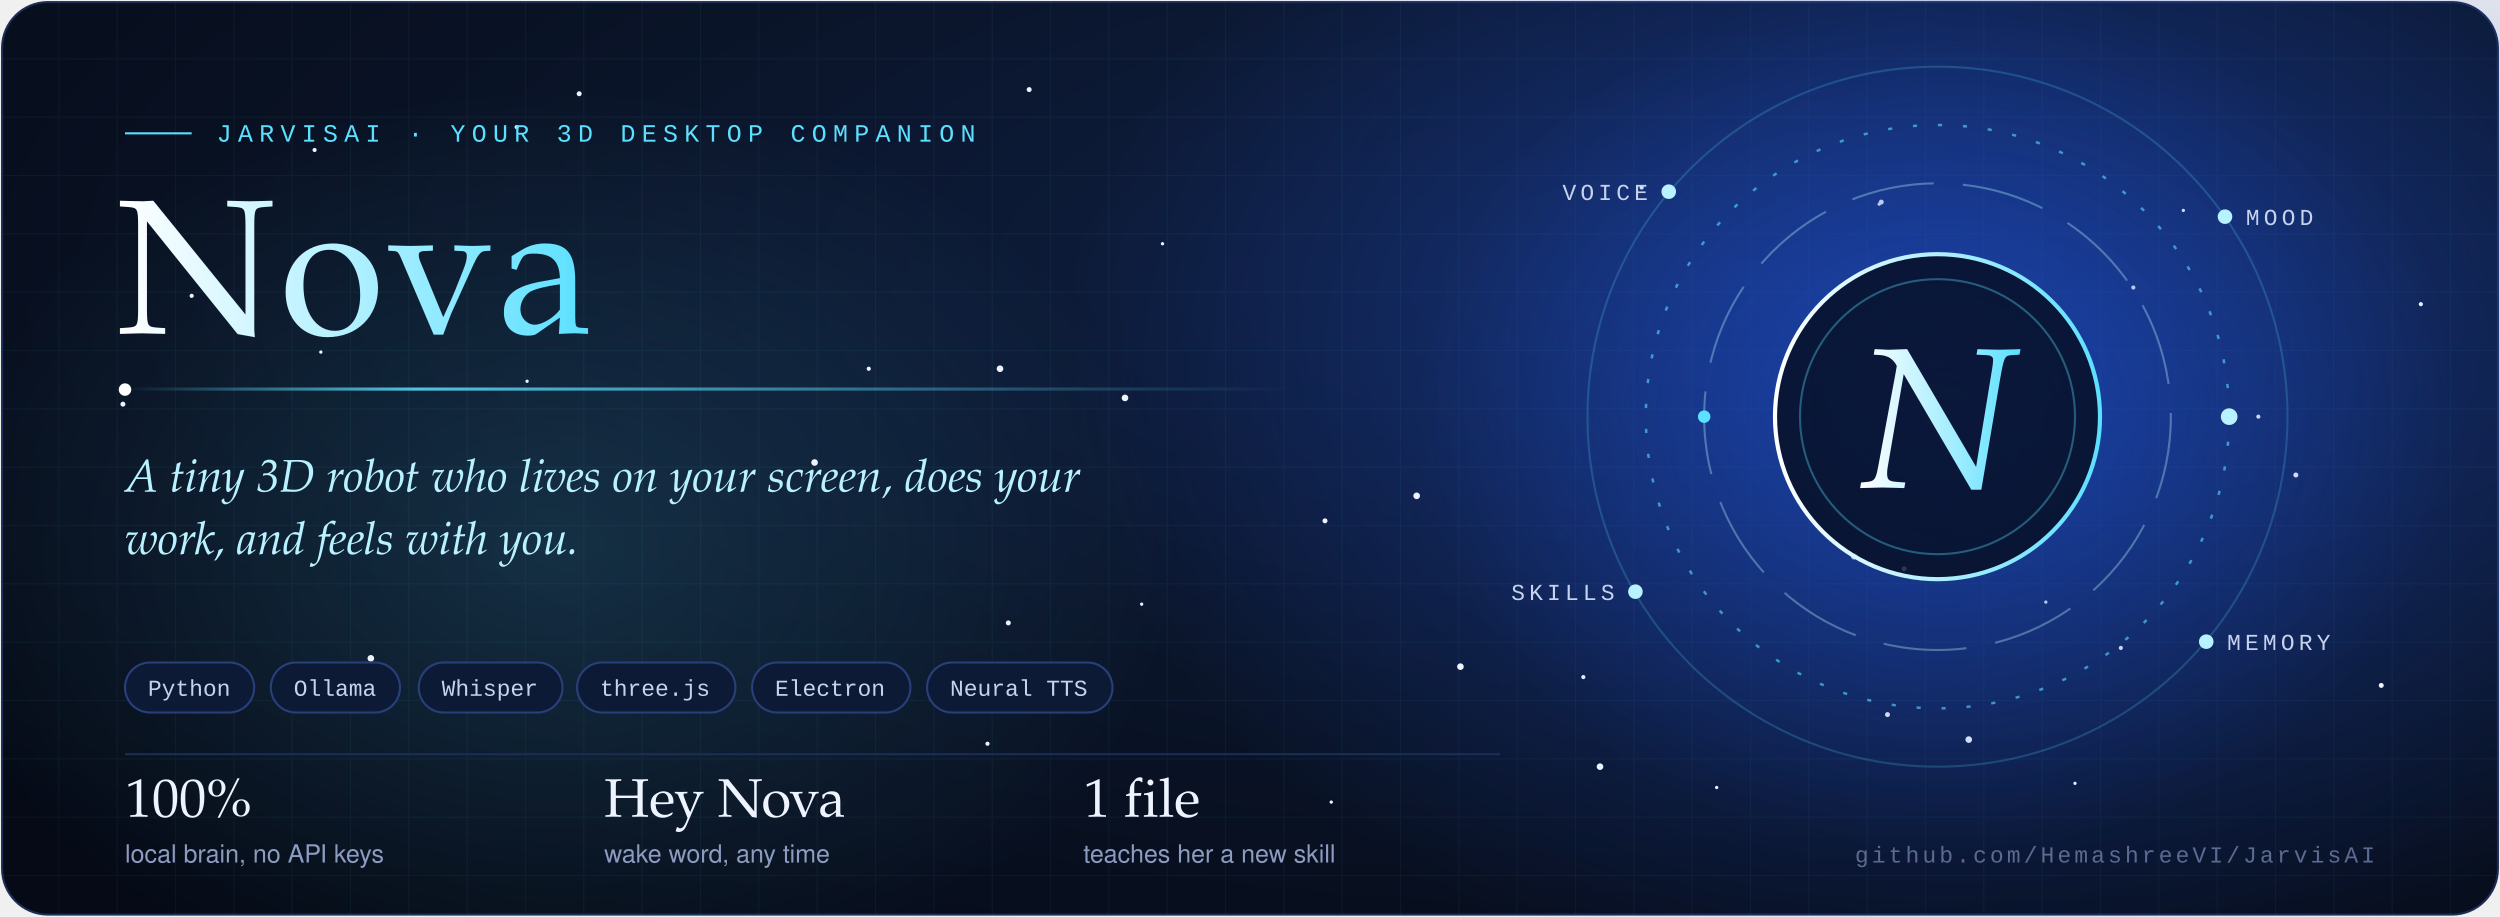
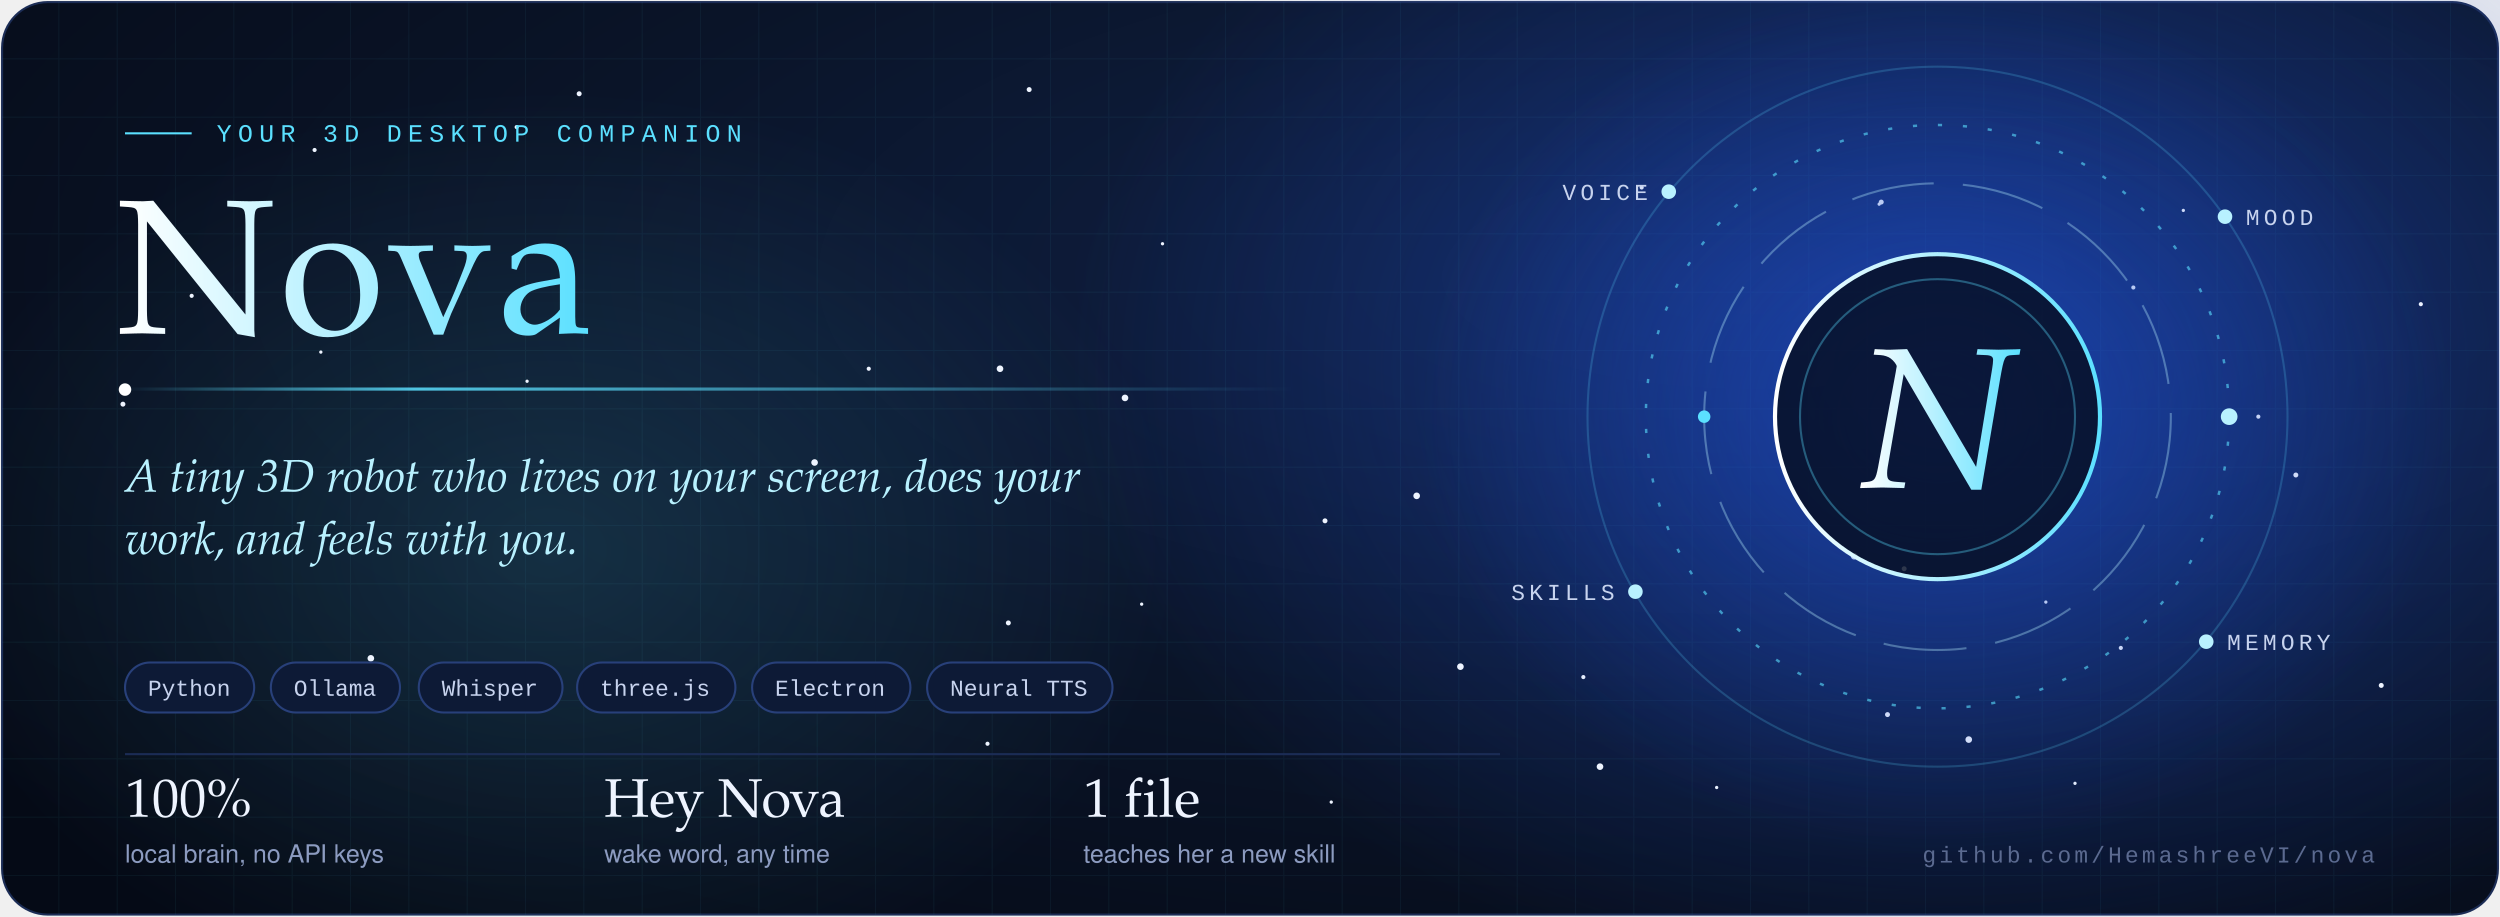
<svg xmlns="http://www.w3.org/2000/svg" viewBox="0 0 1200 440" width="1200" height="440" role="img" aria-labelledby="hero-t hero-d">
  <style>
.serif{font-family:'Iowan Old Style','Palatino Linotype',Palatino,Georgia,'Times New Roman',serif}.sans{font-family:-apple-system,BlinkMacSystemFont,'Segoe UI',Helvetica,Arial,sans-serif}.mono{font-family:ui-monospace,SFMono-Regular,Menlo,Consolas,'Liberation Mono',monospace}
.twinkle{animation:tw 4s ease-in-out infinite}@keyframes tw{0%,100%{opacity:.15}50%{opacity:.9}}
.pulse{animation:pl 2.4s ease-in-out infinite;transform-box:fill-box;transform-origin:center}
@keyframes pl{0%,100%{opacity:.55;transform:scale(1)}50%{opacity:1;transform:scale(1.35)}}
.spin{animation:sp 60s linear infinite}@keyframes sp{to{transform:rotate(360deg)}}
.spinr{animation:sr 40s linear infinite}@keyframes sr{to{transform:rotate(-360deg)}}
.float{animation:fl 6s ease-in-out infinite}@keyframes fl{0%,100%{transform:translateY(0)}50%{transform:translateY(-6px)}}
.fadein{animation:fi 1.2s ease-out both}@keyframes fi{from{opacity:0;transform:translateY(8px)}to{opacity:1;transform:none}}
</style>
  <defs>
    <radialGradient id="hero-bg" cx="70%" cy="30%" r="90%">
      <stop offset="0" stop-color="#10224A" />
      <stop offset=".55" stop-color="#0A1428" />
      <stop offset="1" stop-color="#050A16" />
    </radialGradient>
    <radialGradient id="hero-glowA" cx="50%" cy="50%" r="50%">
      <stop offset="0" stop-color="#1F4FD1" stop-opacity=".5" />
      <stop offset="1" stop-color="#1F4FD1" stop-opacity="0" />
    </radialGradient>
    <radialGradient id="hero-glowB" cx="50%" cy="50%" r="50%">
      <stop offset="0" stop-color="#5BE0FF" stop-opacity=".14" />
      <stop offset="1" stop-color="#5BE0FF" stop-opacity="0" />
    </radialGradient>
    <linearGradient id="hero-metal" x1="0" y1="0" x2="1" y2="0">
      <stop offset="0" stop-color="#FFFFFF" />
      <stop offset=".45" stop-color="#B8F1FF" />
      <stop offset="1" stop-color="#5BE0FF" />
    </linearGradient>
    <linearGradient id="hero-rule" x1="0" y1="0" x2="1" y2="0">
      <stop offset="0" stop-color="#5BE0FF" stop-opacity="0" />
      <stop offset=".25" stop-color="#5BE0FF" stop-opacity=".85" />
      <stop offset="1" stop-color="#5BE0FF" stop-opacity="0" />
    </linearGradient>
    <pattern id="hero-grid" width="28" height="28" patternUnits="userSpaceOnUse">
      <path d="M28 0H0V28" fill="none" stroke="#5BE0FF" stroke-opacity=".05" />
    </pattern>
  </defs>
  <rect x="1" y="1" width="1198" height="438" rx="22" fill="url(#hero-bg)" stroke="#1B2C55" />
  <rect x="1" y="1" width="1198" height="438" rx="22" fill="url(#hero-grid)" />
  <ellipse cx="936" cy="176" rx="420" ry="308" fill="url(#hero-glowA)" />
  <ellipse cx="264" cy="264" rx="300" ry="220" fill="url(#hero-glowB)" />
  <defs>
    <linearGradient id="hero-sheen" gradientUnits="userSpaceOnUse" x1="-300" y1="0" x2="-60" y2="0">
      <stop offset="0" stop-color="#fff" stop-opacity="0" />
      <stop offset=".5" stop-color="#fff" stop-opacity=".85" />
      <stop offset="1" stop-color="#fff" stop-opacity="0" />
      <animateTransform attributeName="gradientTransform" type="translate" values="0 0;1100 0;1100 0" keyTimes="0;.45;1" dur="7s" repeatCount="indefinite" />
    </linearGradient>
  </defs>
  <circle class="twinkle" cx="151" cy="72" r="1" fill="#EEF4FF" style="animation-delay:0.9s" />
  <circle class="twinkle" cx="760" cy="325" r="1" fill="#EEF4FF" style="animation-delay:0.9s" />
  <circle class="twinkle" cx="474" cy="357" r="1" fill="#EEF4FF" style="animation-delay:2.4s" />
  <circle class="twinkle" cx="253" cy="183" r="0.8" fill="#EEF4FF" style="animation-delay:0.4s" />
  <circle class="twinkle" cx="1162" cy="146" r="1" fill="#EEF4FF" style="animation-delay:0.7s" />
  <circle class="twinkle" cx="1102" cy="228" r="1.2" fill="#EEF4FF" style="animation-delay:2.4s" />
  <circle class="twinkle" cx="1084" cy="200" r="1" fill="#EEF4FF" style="animation-delay:0.1s" />
  <circle class="twinkle" cx="914" cy="273" r="1.2" fill="#EEF4FF" style="animation-delay:0.3s" />
  <circle class="twinkle" cx="639" cy="385" r="0.8" fill="#EEF4FF" style="animation-delay:2.3s" />
  <circle class="twinkle" cx="1048" cy="101" r="0.8" fill="#EEF4FF" style="animation-delay:0.1s" />
  <circle class="twinkle" cx="906" cy="343" r="1.2" fill="#EEF4FF" style="animation-delay:0.6s" />
  <circle class="twinkle" cx="945" cy="355" r="1.6" fill="#EEF4FF" style="animation-delay:3.5s" />
  <circle class="twinkle" cx="788" cy="90" r="1" fill="#EEF4FF" style="animation-delay:1.2s" />
  <circle class="twinkle" cx="701" cy="320" r="1.6" fill="#EEF4FF" style="animation-delay:3.8s" />
  <circle class="twinkle" cx="278" cy="45" r="1.2" fill="#EEF4FF" style="animation-delay:1.4s" />
  <circle class="twinkle" cx="824" cy="378" r="0.8" fill="#EEF4FF" style="animation-delay:2.0s" />
  <circle class="twinkle" cx="1018" cy="311" r="1" fill="#EEF4FF" style="animation-delay:2.2s" />
  <circle class="twinkle" cx="540" cy="191" r="1.6" fill="#EEF4FF" style="animation-delay:1.0s" />
  <circle class="twinkle" cx="1024" cy="138" r="1" fill="#EEF4FF" style="animation-delay:0.9s" />
  <circle class="twinkle" cx="59" cy="194" r="1.2" fill="#EEF4FF" style="animation-delay:1.8s" />
  <circle class="twinkle" cx="982" cy="289" r="0.8" fill="#EEF4FF" style="animation-delay:2.6s" />
  <circle class="twinkle" cx="548" cy="290" r="0.8" fill="#EEF4FF" style="animation-delay:0.9s" />
  <circle class="twinkle" cx="248" cy="61" r="1" fill="#EEF4FF" style="animation-delay:0.5s" />
  <circle class="twinkle" cx="768" cy="368" r="1.6" fill="#EEF4FF" style="animation-delay:0.3s" />
  <circle class="twinkle" cx="902" cy="98" r="0.8" fill="#EEF4FF" style="animation-delay:1.8s" />
  <circle class="twinkle" cx="391" cy="222" r="1.6" fill="#EEF4FF" style="animation-delay:1.6s" />
  <circle class="twinkle" cx="484" cy="299" r="1.2" fill="#EEF4FF" style="animation-delay:1.0s" />
  <circle class="twinkle" cx="636" cy="250" r="1.2" fill="#EEF4FF" style="animation-delay:2.1s" />
  <circle class="twinkle" cx="996" cy="376" r="0.8" fill="#EEF4FF" style="animation-delay:2.6s" />
  <circle class="twinkle" cx="480" cy="177" r="1.6" fill="#EEF4FF" style="animation-delay:3.8s" />
  <circle class="twinkle" cx="178" cy="316" r="1.6" fill="#EEF4FF" style="animation-delay:1.0s" />
  <circle class="twinkle" cx="92" cy="142" r="1" fill="#EEF4FF" style="animation-delay:0.1s" />
  <circle class="twinkle" cx="890" cy="267" r="1.6" fill="#EEF4FF" style="animation-delay:4.0s" />
  <circle class="twinkle" cx="558" cy="117" r="0.8" fill="#EEF4FF" style="animation-delay:3.5s" />
  <circle class="twinkle" cx="494" cy="43" r="1.2" fill="#EEF4FF" style="animation-delay:1.9s" />
  <circle class="twinkle" cx="417" cy="177" r="1" fill="#EEF4FF" style="animation-delay:3.1s" />
  <circle class="twinkle" cx="1143" cy="329" r="1.2" fill="#EEF4FF" style="animation-delay:2.8s" />
  <circle class="twinkle" cx="903" cy="97" r="1.2" fill="#EEF4FF" style="animation-delay:4.0s" />
  <circle class="twinkle" cx="154" cy="169" r="0.8" fill="#EEF4FF" style="animation-delay:2.4s" />
  <circle class="twinkle" cx="680" cy="238" r="1.6" fill="#EEF4FF" style="animation-delay:1.6s" />
  <line x1="60" y1="64" x2="92" y2="64" stroke="#5BE0FF" />
-   <text x="104" y="68" class="mono" font-size="12" fill="#5BE0FF" text-anchor="start" letter-spacing="3">JARVISAI · YOUR 3D DESKTOP COMPANION</text>
+   <text x="104" y="68" class="mono" font-size="12" fill="#5BE0FF" text-anchor="start" letter-spacing="3">YOUR 3D DESKTOP COMPANION</text>
  <g class="fadein">
    <text x="56" y="160" class="serif" font-size="92" fill="url(#hero-metal)" text-anchor="start" letter-spacing="4">Nova</text>
    <text x="56" y="160" class="serif" font-size="92" fill="url(#hero-sheen)" text-anchor="start" letter-spacing="4" opacity=".55">Nova</text>
  </g>
  <rect x="60" y="186" width="560" height="1.5" fill="url(#hero-rule)" />
  <circle cx="60" cy="187" r="3" fill="#fff">
    <animate attributeName="cx" values="60;620;60" dur="9s" repeatCount="indefinite" />
    <animate attributeName="opacity" values="0;1;1;0" keyTimes="0;.1;.9;1" dur="9s" repeatCount="indefinite" />
  </circle>
  <text x="60" y="236" class="serif" font-size="22" fill="#B8F1FF" text-anchor="start" font-style="italic">A tiny 3D robot who lives on your screen, does your</text>
  <text x="60" y="266" class="serif" font-size="22" fill="#B8F1FF" text-anchor="start" font-style="italic">work, and feels with you.</text>
  <rect x="60" y="318" width="62" height="24" rx="12" fill="#0D1A36" stroke="#28407A" />
  <text x="71" y="334" class="mono" font-size="11" fill="#C7D3EE" text-anchor="start">Python</text>
  <rect x="130" y="318" width="62" height="24" rx="12" fill="#0D1A36" stroke="#28407A" />
  <text x="141" y="334" class="mono" font-size="11" fill="#C7D3EE" text-anchor="start">Ollama</text>
  <rect x="201" y="318" width="69" height="24" rx="12" fill="#0D1A36" stroke="#28407A" />
  <text x="212" y="334" class="mono" font-size="11" fill="#C7D3EE" text-anchor="start">Whisper</text>
  <rect x="277" y="318" width="76" height="24" rx="12" fill="#0D1A36" stroke="#28407A" />
  <text x="288" y="334" class="mono" font-size="11" fill="#C7D3EE" text-anchor="start">three.js</text>
  <rect x="361" y="318" width="76" height="24" rx="12" fill="#0D1A36" stroke="#28407A" />
  <text x="372" y="334" class="mono" font-size="11" fill="#C7D3EE" text-anchor="start">Electron</text>
  <rect x="445" y="318" width="89" height="24" rx="12" fill="#0D1A36" stroke="#28407A" />
  <text x="456" y="334" class="mono" font-size="11" fill="#C7D3EE" text-anchor="start">Neural TTS</text>
  <line x1="60" y1="362" x2="720" y2="362" stroke="#1B2C55" />
  <text x="60" y="392" class="serif" font-size="26" fill="#EEF4FF" text-anchor="start">100%</text>
  <text x="60" y="414" class="sans" font-size="12" fill="#8C9BC0" text-anchor="start">local brain, no API keys</text>
  <text x="290" y="392" class="serif" font-size="26" fill="#EEF4FF" text-anchor="start">Hey Nova</text>
  <text x="290" y="414" class="sans" font-size="12" fill="#8C9BC0" text-anchor="start">wake word, any time</text>
  <text x="520" y="392" class="serif" font-size="26" fill="#EEF4FF" text-anchor="start">1 file</text>
  <text x="520" y="414" class="sans" font-size="12" fill="#8C9BC0" text-anchor="start">teaches her a new skill</text>
  <ellipse cx="930" cy="200" rx="250" ry="210" fill="url(#hero-glowA)" />
  <circle cx="930" cy="200" r="168" fill="none" stroke="#5BE0FF" stroke-opacity=".2" />
  <g class="spin" style="transform-origin:930px 200px">
    <circle cx="930" cy="200" r="140" fill="none" stroke="#5BE0FF" stroke-opacity=".6" stroke-width="1.2" stroke-dasharray="2 10" />
    <circle cx="1070" cy="200" r="4" fill="#B8F1FF" />
  </g>
  <g class="spinr" style="transform-origin:930px 200px">
    <circle cx="930" cy="200" r="112" fill="none" stroke="#B8F1FF" stroke-opacity=".35" stroke-dasharray="40 14" />
    <circle cx="818" cy="200" r="3" fill="#5BE0FF" />
  </g>
  <circle class="pulse" cx="801" cy="92" r="3.5" fill="#B8F1FF" />
  <text x="791" y="96" class="mono" font-size="11" fill="#C7D3EE" text-anchor="end" letter-spacing="2">VOICE</text>
  <circle class="pulse" cx="1068" cy="104" r="3.5" fill="#B8F1FF" />
  <text x="1078" y="108" class="mono" font-size="11" fill="#C7D3EE" text-anchor="start" letter-spacing="2">MOOD</text>
  <circle class="pulse" cx="1059" cy="308" r="3.5" fill="#B8F1FF" />
  <text x="1069" y="312" class="mono" font-size="11" fill="#C7D3EE" text-anchor="start" letter-spacing="2">MEMORY</text>
  <circle class="pulse" cx="785" cy="284" r="3.5" fill="#B8F1FF" />
  <text x="775" y="288" class="mono" font-size="11" fill="#C7D3EE" text-anchor="end" letter-spacing="2">SKILLS</text>
  <g class="float">
    <circle cx="930" cy="200" r="78" fill="#050A16" fill-opacity=".75" stroke="url(#hero-metal)" stroke-width="2" />
    <circle cx="930" cy="200" r="66" fill="none" stroke="#5BE0FF" stroke-opacity=".35" />
    <text x="930" y="234" class="serif" font-size="96" fill="url(#hero-metal)" text-anchor="middle" font-style="italic">N</text>
  </g>
-   <text x="1140" y="414" class="mono" font-size="11" fill="#5B6A90" text-anchor="end" letter-spacing="1.5">github.com/HemashreeVI/JarvisAI</text>
+   <text x="1140" y="414" class="mono" font-size="11" fill="#5B6A90" text-anchor="end" letter-spacing="1.5">github.com/HemashreeVI/nova</text>
</svg>
